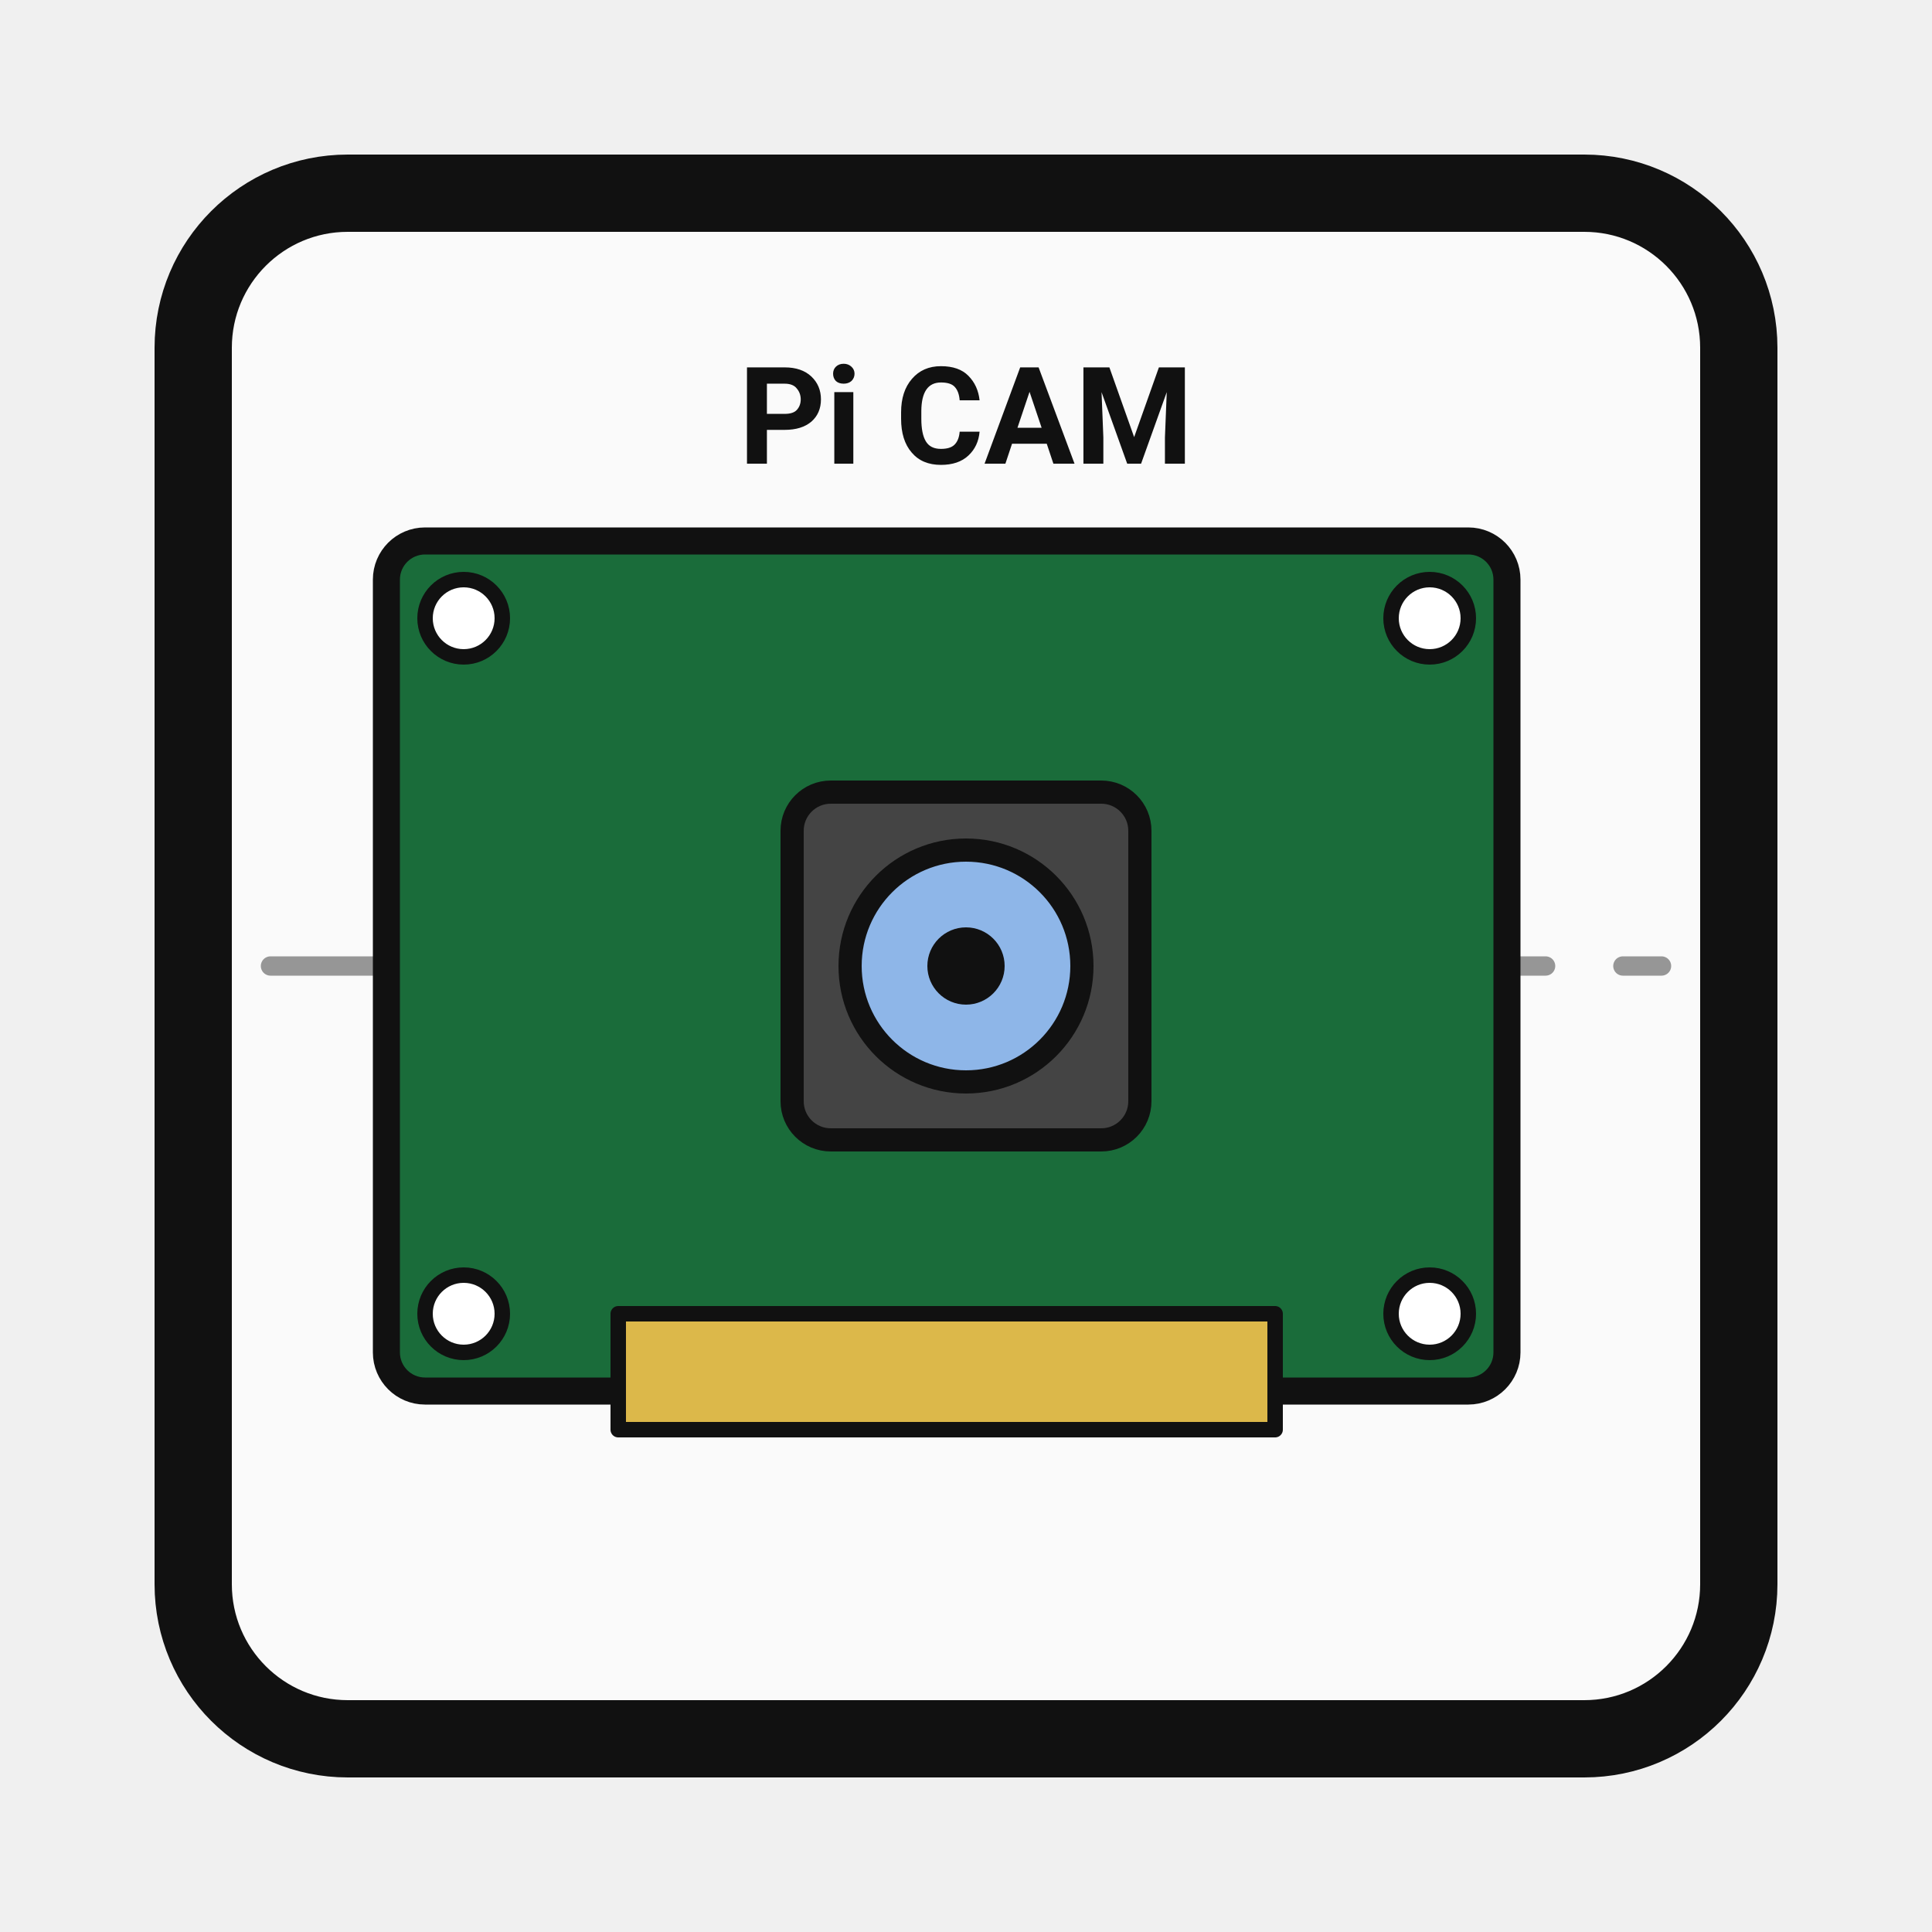
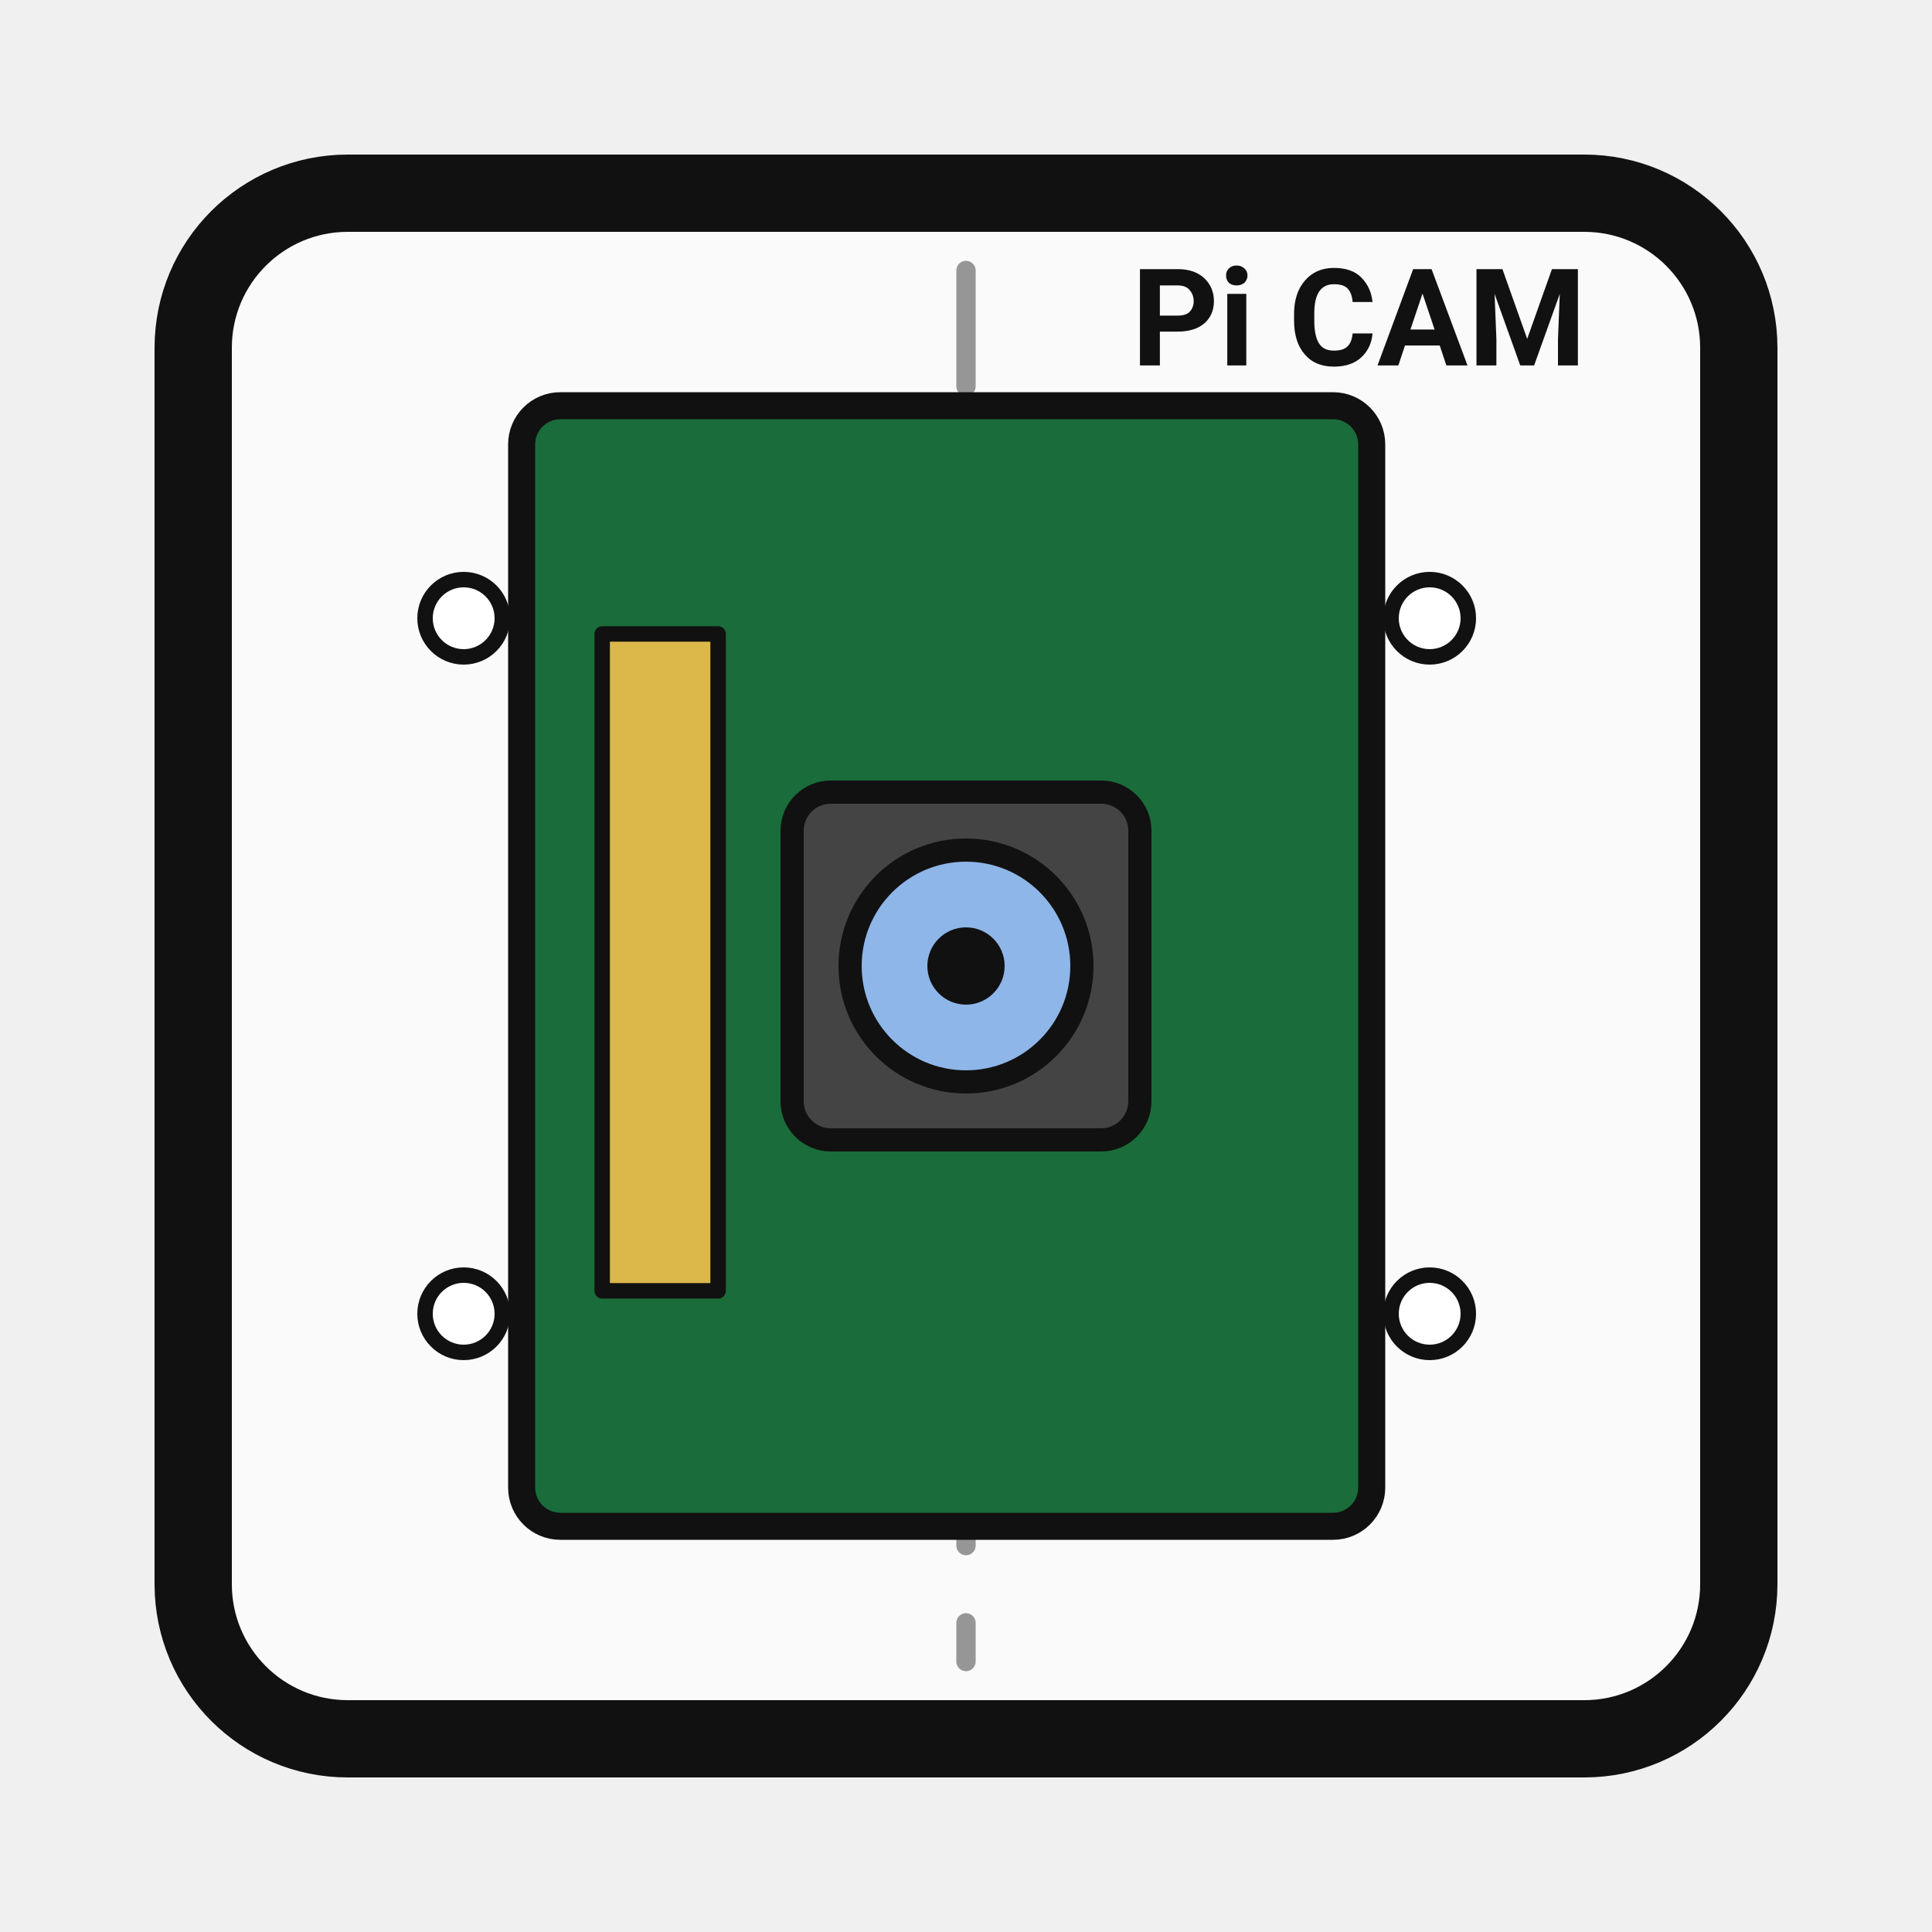
- <svg xmlns="http://www.w3.org/2000/svg" viewBox="0 0 100 100" width="100%" height="100%" preserveAspectRatio="xMidYMid meet" fill="none" stroke="#111111" stroke-linecap="round" stroke-linejoin="round" font-family="-apple-system, BlinkMacSystemFont, 'Segoe UI', Roboto, sans-serif">
-   <rect x="10" y="10" width="80" height="80" rx="8" ry="8" fill="#fafafa" stroke="#111111" stroke-width="4" />
-   <line x1="14" y1="50.0" x2="86" y2="50.0" stroke="#444444" stroke-width="1" stroke-dasharray="6 4" opacity="0.55" />
-   <rect x="20" y="28.0" width="58" height="44" rx="2" fill="#1a6c3a" stroke="#111111" stroke-width="1.4" />
-   <circle cx="24" cy="32.0" r="2" fill="#ffffff" stroke="#111111" stroke-width="0.8" />
-   <circle cx="74" cy="32.0" r="2" fill="#ffffff" stroke="#111111" stroke-width="0.8" />
-   <circle cx="24" cy="68.0" r="2" fill="#ffffff" stroke="#111111" stroke-width="0.8" />
-   <circle cx="74" cy="68.0" r="2" fill="#ffffff" stroke="#111111" stroke-width="0.8" />
-   <rect x="41.0" y="41.0" width="18" height="18" rx="2" fill="#444444" stroke="#111111" stroke-width="1.2" />
-   <circle cx="50.0" cy="50.0" r="6" fill="#8eb6e8" stroke="#111111" stroke-width="1.2" />
-   <circle cx="50.0" cy="50.0" r="2" fill="#111111" stroke="none" />
-   <rect x="32" y="68.0" width="34" height="6" fill="#dcb84a" stroke="#111111" stroke-width="0.8" />
-   <text x="50.0" y="24.0" text-anchor="middle" font-size="7" font-weight="700" fill="#111111" stroke="none">Pi CAM</text>
+ <svg xmlns="http://www.w3.org/2000/svg" viewBox="0 0 100 100" width="100%" height="100%" preserveAspectRatio="xMidYMid meet" fill="none" stroke="#111111" stroke-linecap="round" stroke-linejoin="round" font-family="-apple-system, BlinkMacSystemFont, 'Segoe UI', Roboto, sans-serif" version="1.1" id="svg462">
+   <defs id="defs466" />
+   <rect x="10" y="-90" width="80" height="80" rx="8" ry="8" fill="#fafafa" stroke="#111111" stroke-width="4" id="rect438" transform="rotate(90)" />
+   <line x1="50" y1="14" x2="50" y2="86" stroke="#444444" stroke-width="1" stroke-dasharray="6, 4" opacity="0.55" id="line440" />
+   <rect x="21" y="-71" width="58" height="44" rx="2" fill="#1a6c3a" stroke="#111111" stroke-width="1.4" id="rect442" transform="rotate(90)" />
+   <circle cx="32" cy="-24" r="2" fill="#ffffff" stroke="#111111" stroke-width="0.8" id="circle444" transform="rotate(90)" />
+   <circle cx="32" cy="-74" r="2" fill="#ffffff" stroke="#111111" stroke-width="0.8" id="circle446" transform="rotate(90)" />
+   <circle cx="68" cy="-24" r="2" fill="#ffffff" stroke="#111111" stroke-width="0.8" id="circle448" transform="rotate(90)" />
+   <circle cx="68" cy="-74" r="2" fill="#ffffff" stroke="#111111" stroke-width="0.8" id="circle450" transform="rotate(90)" />
+   <rect x="41" y="-59" width="18" height="18" rx="2" fill="#444444" stroke="#111111" stroke-width="1.2" id="rect452" transform="rotate(90)" />
+   <circle cx="50" cy="-50" r="6" fill="#8eb6e8" stroke="#111111" stroke-width="1.2" id="circle454" transform="rotate(90)" />
+   <circle cx="50" cy="-50" r="2" fill="#111111" stroke="none" id="circle456" transform="rotate(90)" />
+   <rect x="32.814" y="-37.169" width="34" height="6" fill="#dcb84a" stroke="#111111" stroke-width="0.8" id="rect458" transform="rotate(90)" />
+   <text x="70.339" y="18.915" text-anchor="middle" font-size="7px" font-weight="700" fill="#111111" stroke="none" id="text460">Pi CAM</text>
</svg>
